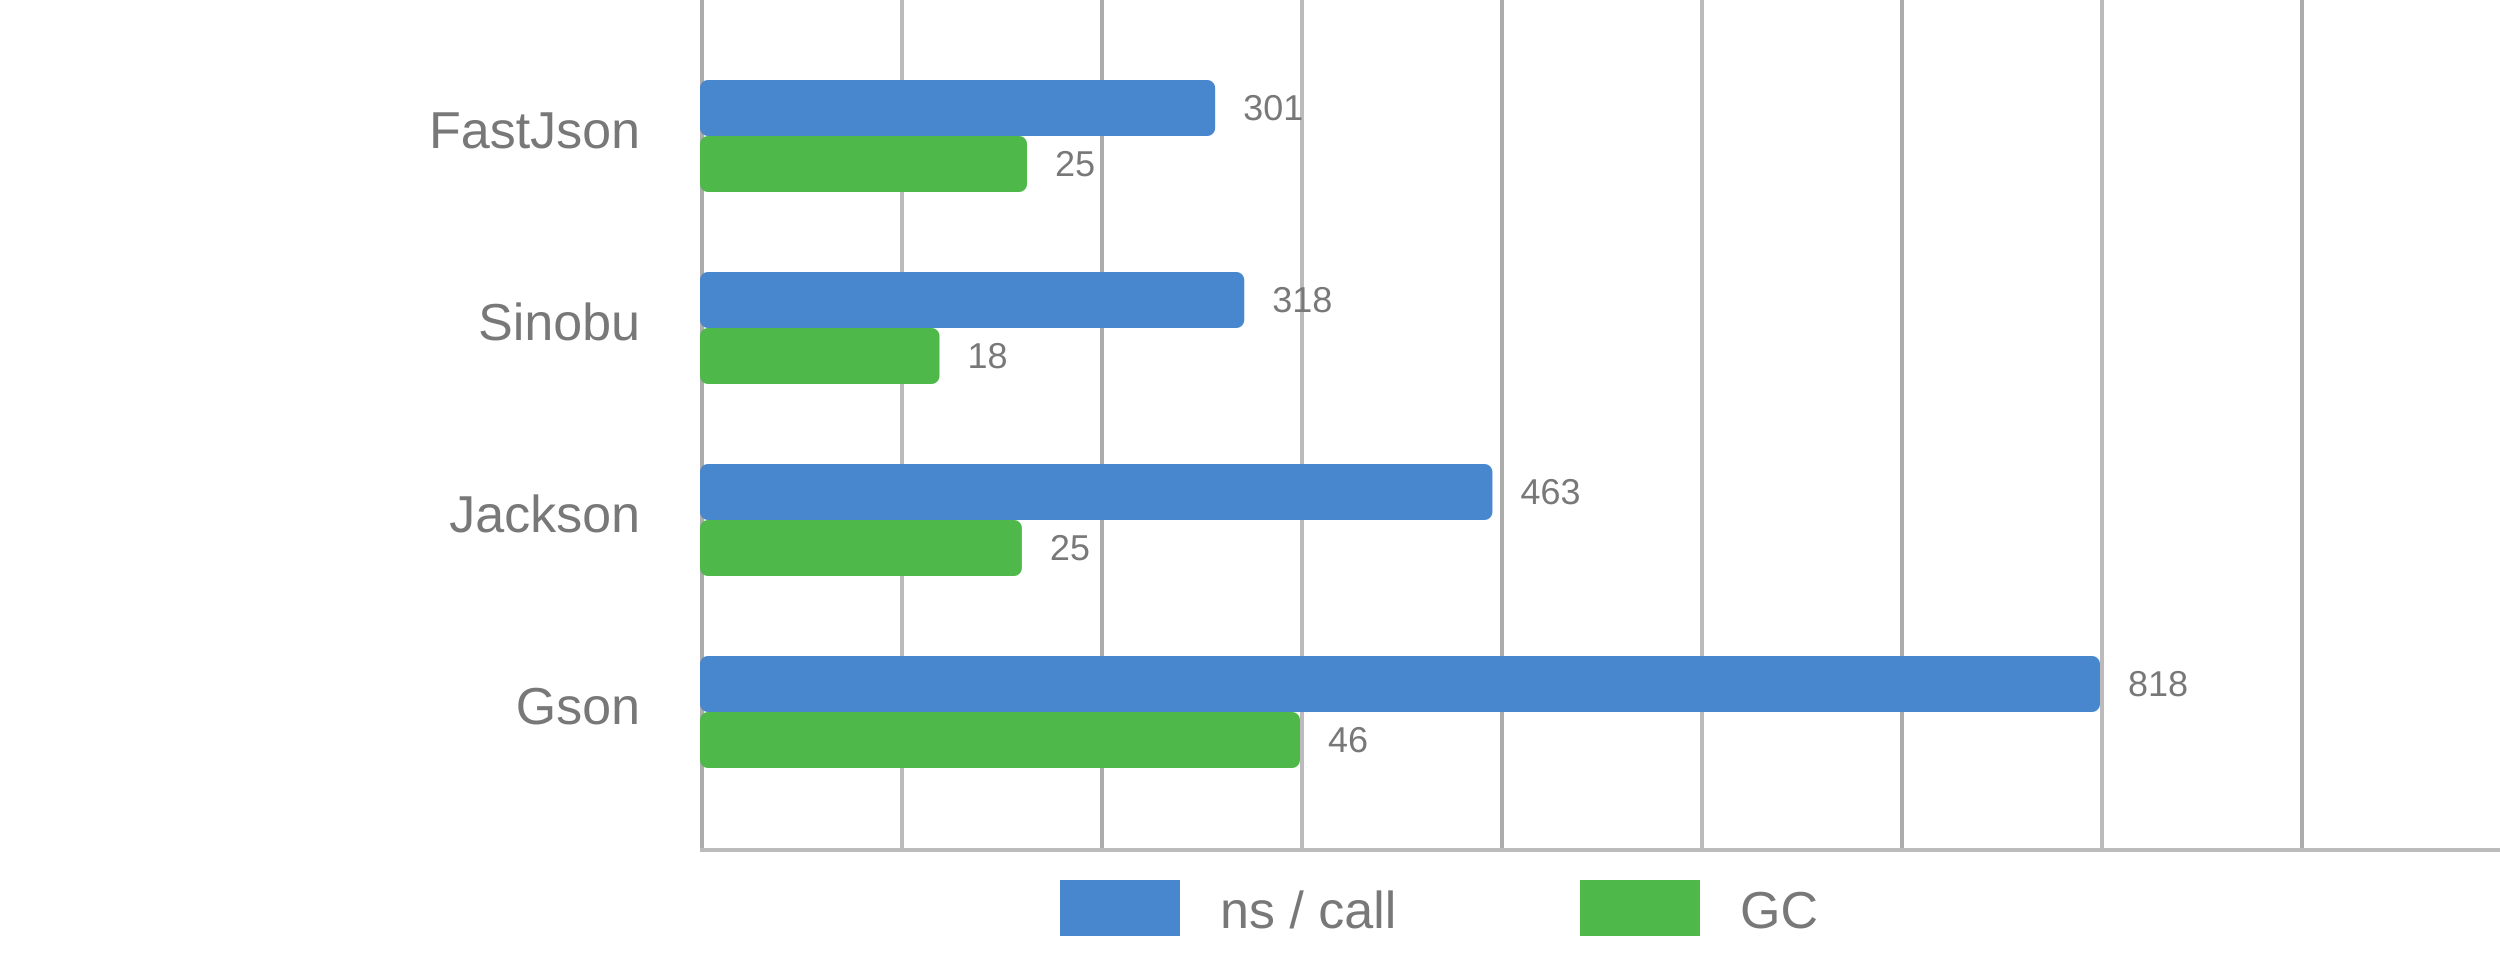
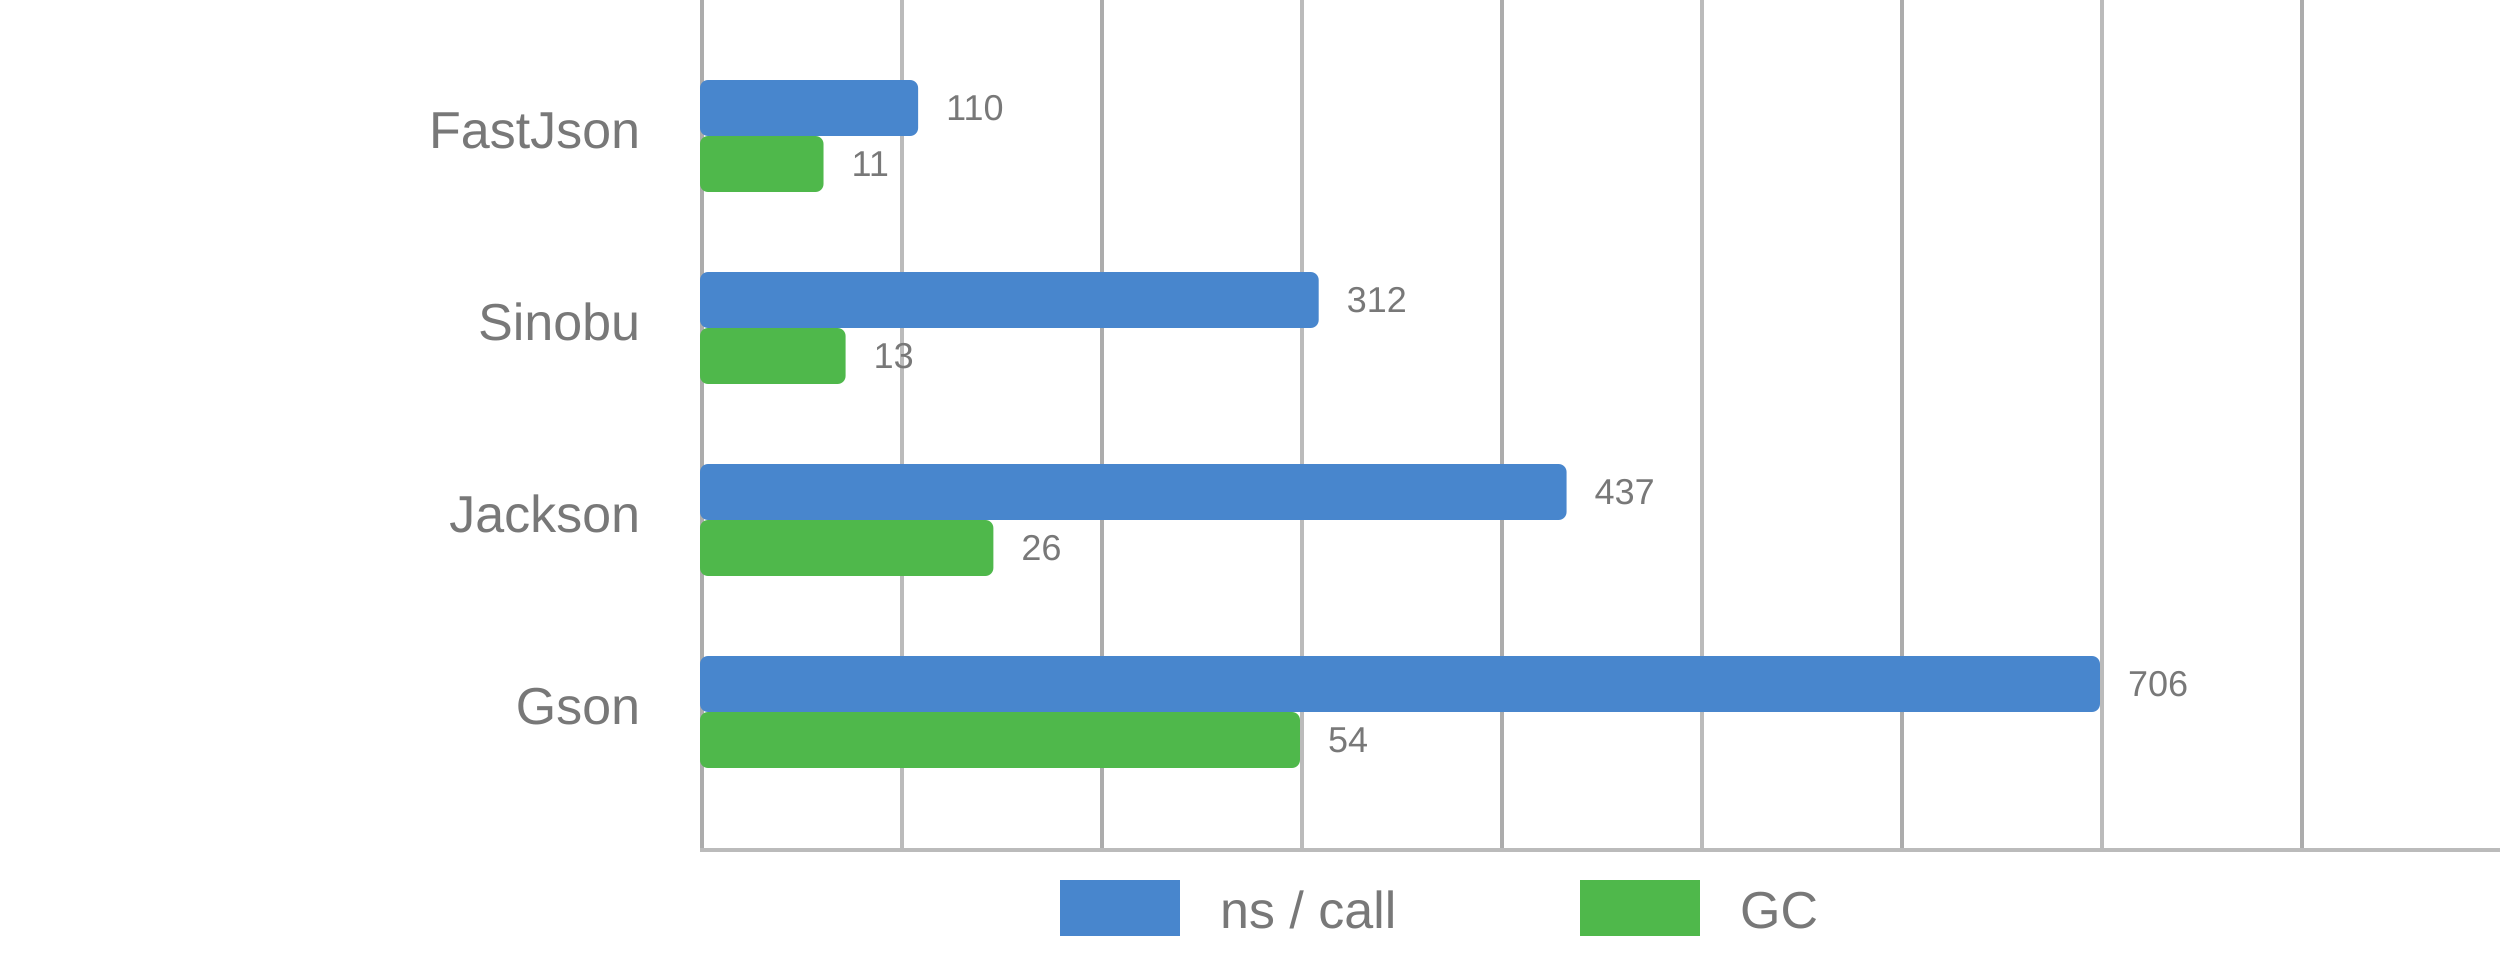
<svg xmlns="http://www.w3.org/2000/svg" viewBox="0 0 625 242">
  <style>
      text {
          font-family: Arial;
          font-size: 13px;
          fill: #787878;
      }

      .desc {
          font-size: 9px;
      }

      .vline {
          fill: #acacac;
          stroke: none;
          stroke-width: 0;
      }

      .subline {
          fill: #bbb;
          stroke: none;
          stroke-width: 0;
      }

      .call {
          fill: #4886CD;
          stroke-linejoin: round;
          height: 14px;
      }

      .gc {
          fill: #4FB84B;
          stroke-linejoin: round;
          height: 14px;
      }
  </style>
  <g>
    <rect x="175" y="0" width="1" height="212" class="vline" />
    <rect x="275" y="0" width="1" height="212" class="vline" />
    <rect x="375" y="0" width="1" height="212" class="vline" />
    <rect x="475" y="0" width="1" height="212" class="vline" />
    <rect x="575" y="0" width="1" height="212" class="vline" />
    <rect x="225" y="0" width="1" height="212" class="subline" />
    <rect x="325" y="0" width="1" height="212" class="subline" />
    <rect x="425" y="0" width="1" height="212" class="subline" />
    <rect x="525" y="0" width="1" height="212" class="subline" />
    <rect x="175" y="212" width="450" height="1" class="subline" />
    <rect x="265" y="220" width="30" class="call" />
    <text x="305" y="232">ns / call</text>
    <rect x="395" y="220" width="30" class="gc" />
    <text x="435" y="232">GC</text>
  </g>
  <g>
-     <rect x="175" y="20" width="128.79" rx="2" ry="2" class="call" />
-     <rect x="175" y="34" width="81.76" rx="2" ry="2" class="gc" />
+     <rect x="175" y="20" width="54.533" rx="2" ry="2" class="call" />
+     <rect x="175" y="34" width="30.882" rx="2" ry="2" class="gc" />
    <text x="160" y="37" text-anchor="end">FastJson</text>
-     <text x="310.79" y="30" class="desc">301</text>
-     <text x="263.76" y="44" class="desc">25</text>
+     <text x="236.533" y="30" class="desc">110</text>
+     <text x="212.882" y="44" class="desc">11</text>
  </g>
  <g>
-     <rect x="175" y="68" width="136.064" rx="2" ry="2" class="call" />
-     <rect x="175" y="82" width="59.871" rx="2" ry="2" class="gc" />
+     <rect x="175" y="68" width="154.674" rx="2" ry="2" class="call" />
+     <rect x="175" y="82" width="36.397" rx="2" ry="2" class="gc" />
    <text x="160" y="85" text-anchor="end">Sinobu</text>
-     <text x="318.064" y="78" class="desc">318</text>
-     <text x="241.871" y="92" class="desc">18</text>
+     <text x="336.674" y="78" class="desc">312</text>
+     <text x="218.397" y="92" class="desc">13</text>
  </g>
  <g>
-     <rect x="175" y="116" width="198.105" rx="2" ry="2" class="call" />
-     <rect x="175" y="130" width="80.472" rx="2" ry="2" class="gc" />
+     <rect x="175" y="116" width="216.643" rx="2" ry="2" class="call" />
+     <rect x="175" y="130" width="73.346" rx="2" ry="2" class="gc" />
    <text x="160" y="133" text-anchor="end">Jackson</text>
-     <text x="380.105" y="126" class="desc">463</text>
-     <text x="262.472" y="140" class="desc">25</text>
+     <text x="398.643" y="126" class="desc">437</text>
+     <text x="255.346" y="140" class="desc">26</text>
  </g>
  <g>
    <rect x="175" y="164" width="350" rx="2" ry="2" class="call" />
    <rect x="175" y="178" width="150" rx="2" ry="2" class="gc" />
    <text x="160" y="181" text-anchor="end">Gson</text>
-     <text x="532" y="174" class="desc">818</text>
-     <text x="332" y="188" class="desc">46</text>
+     <text x="532" y="174" class="desc">706</text>
+     <text x="332" y="188" class="desc">54</text>
  </g>
</svg>
